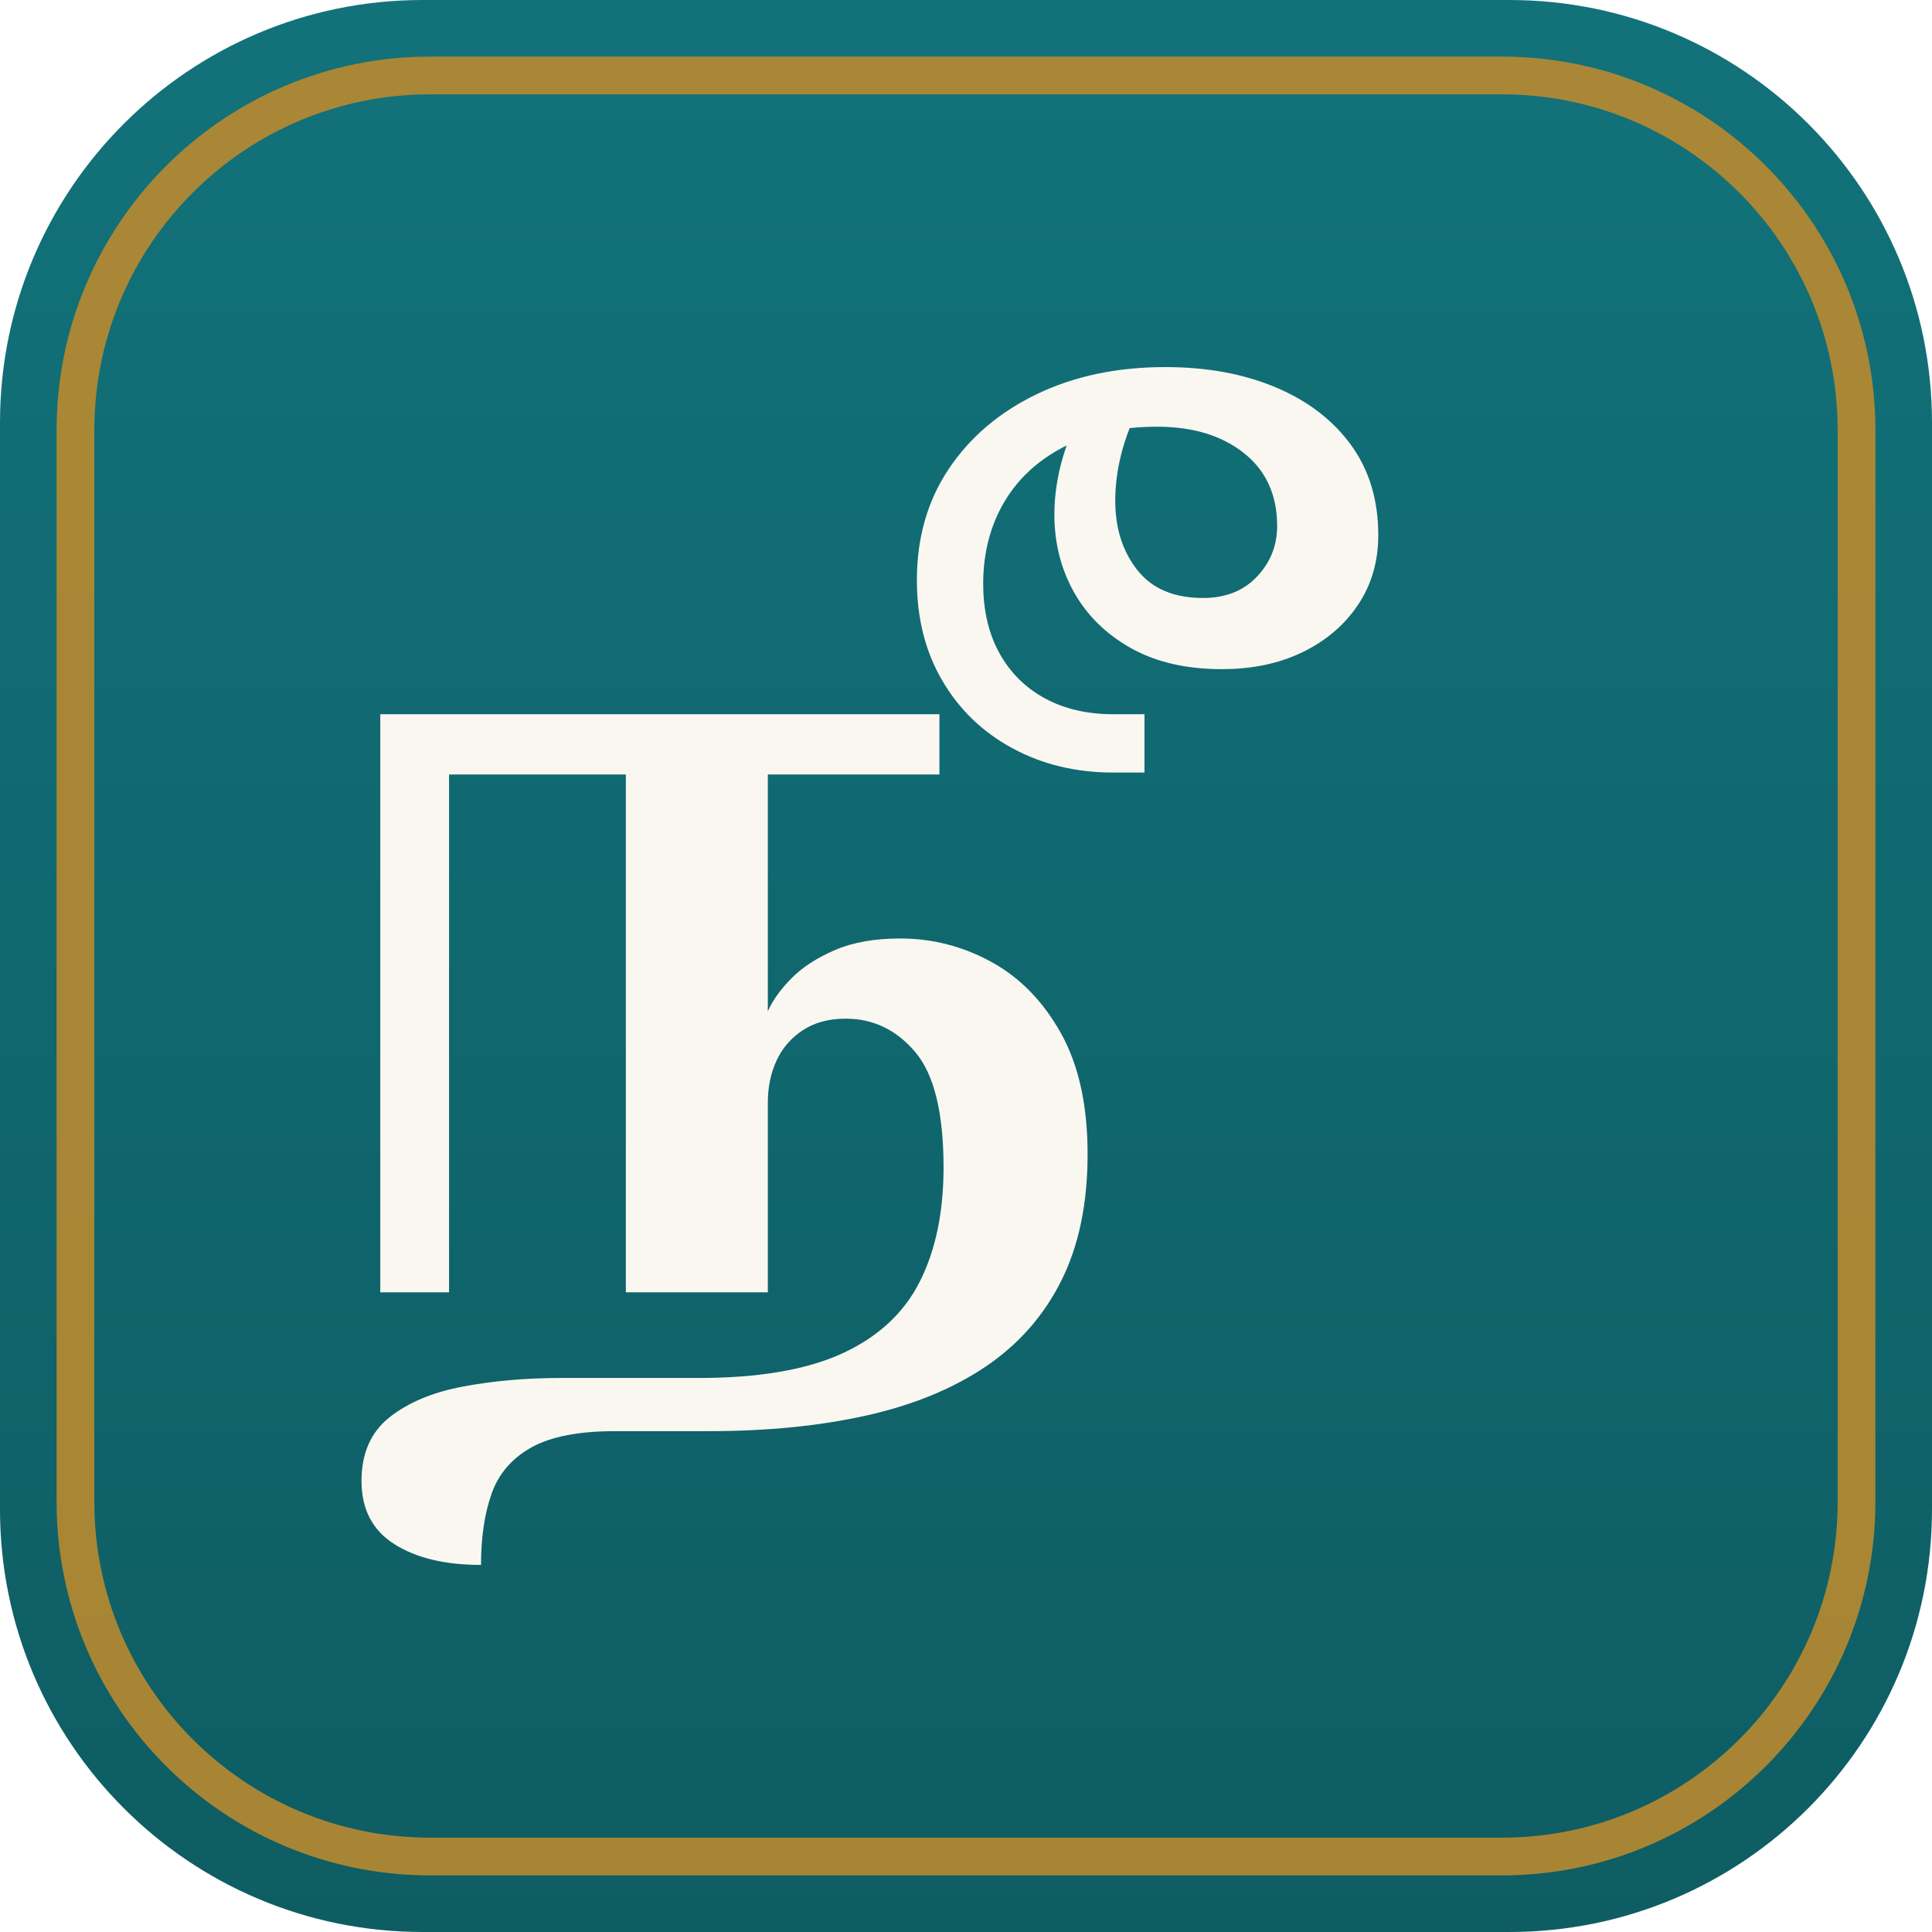
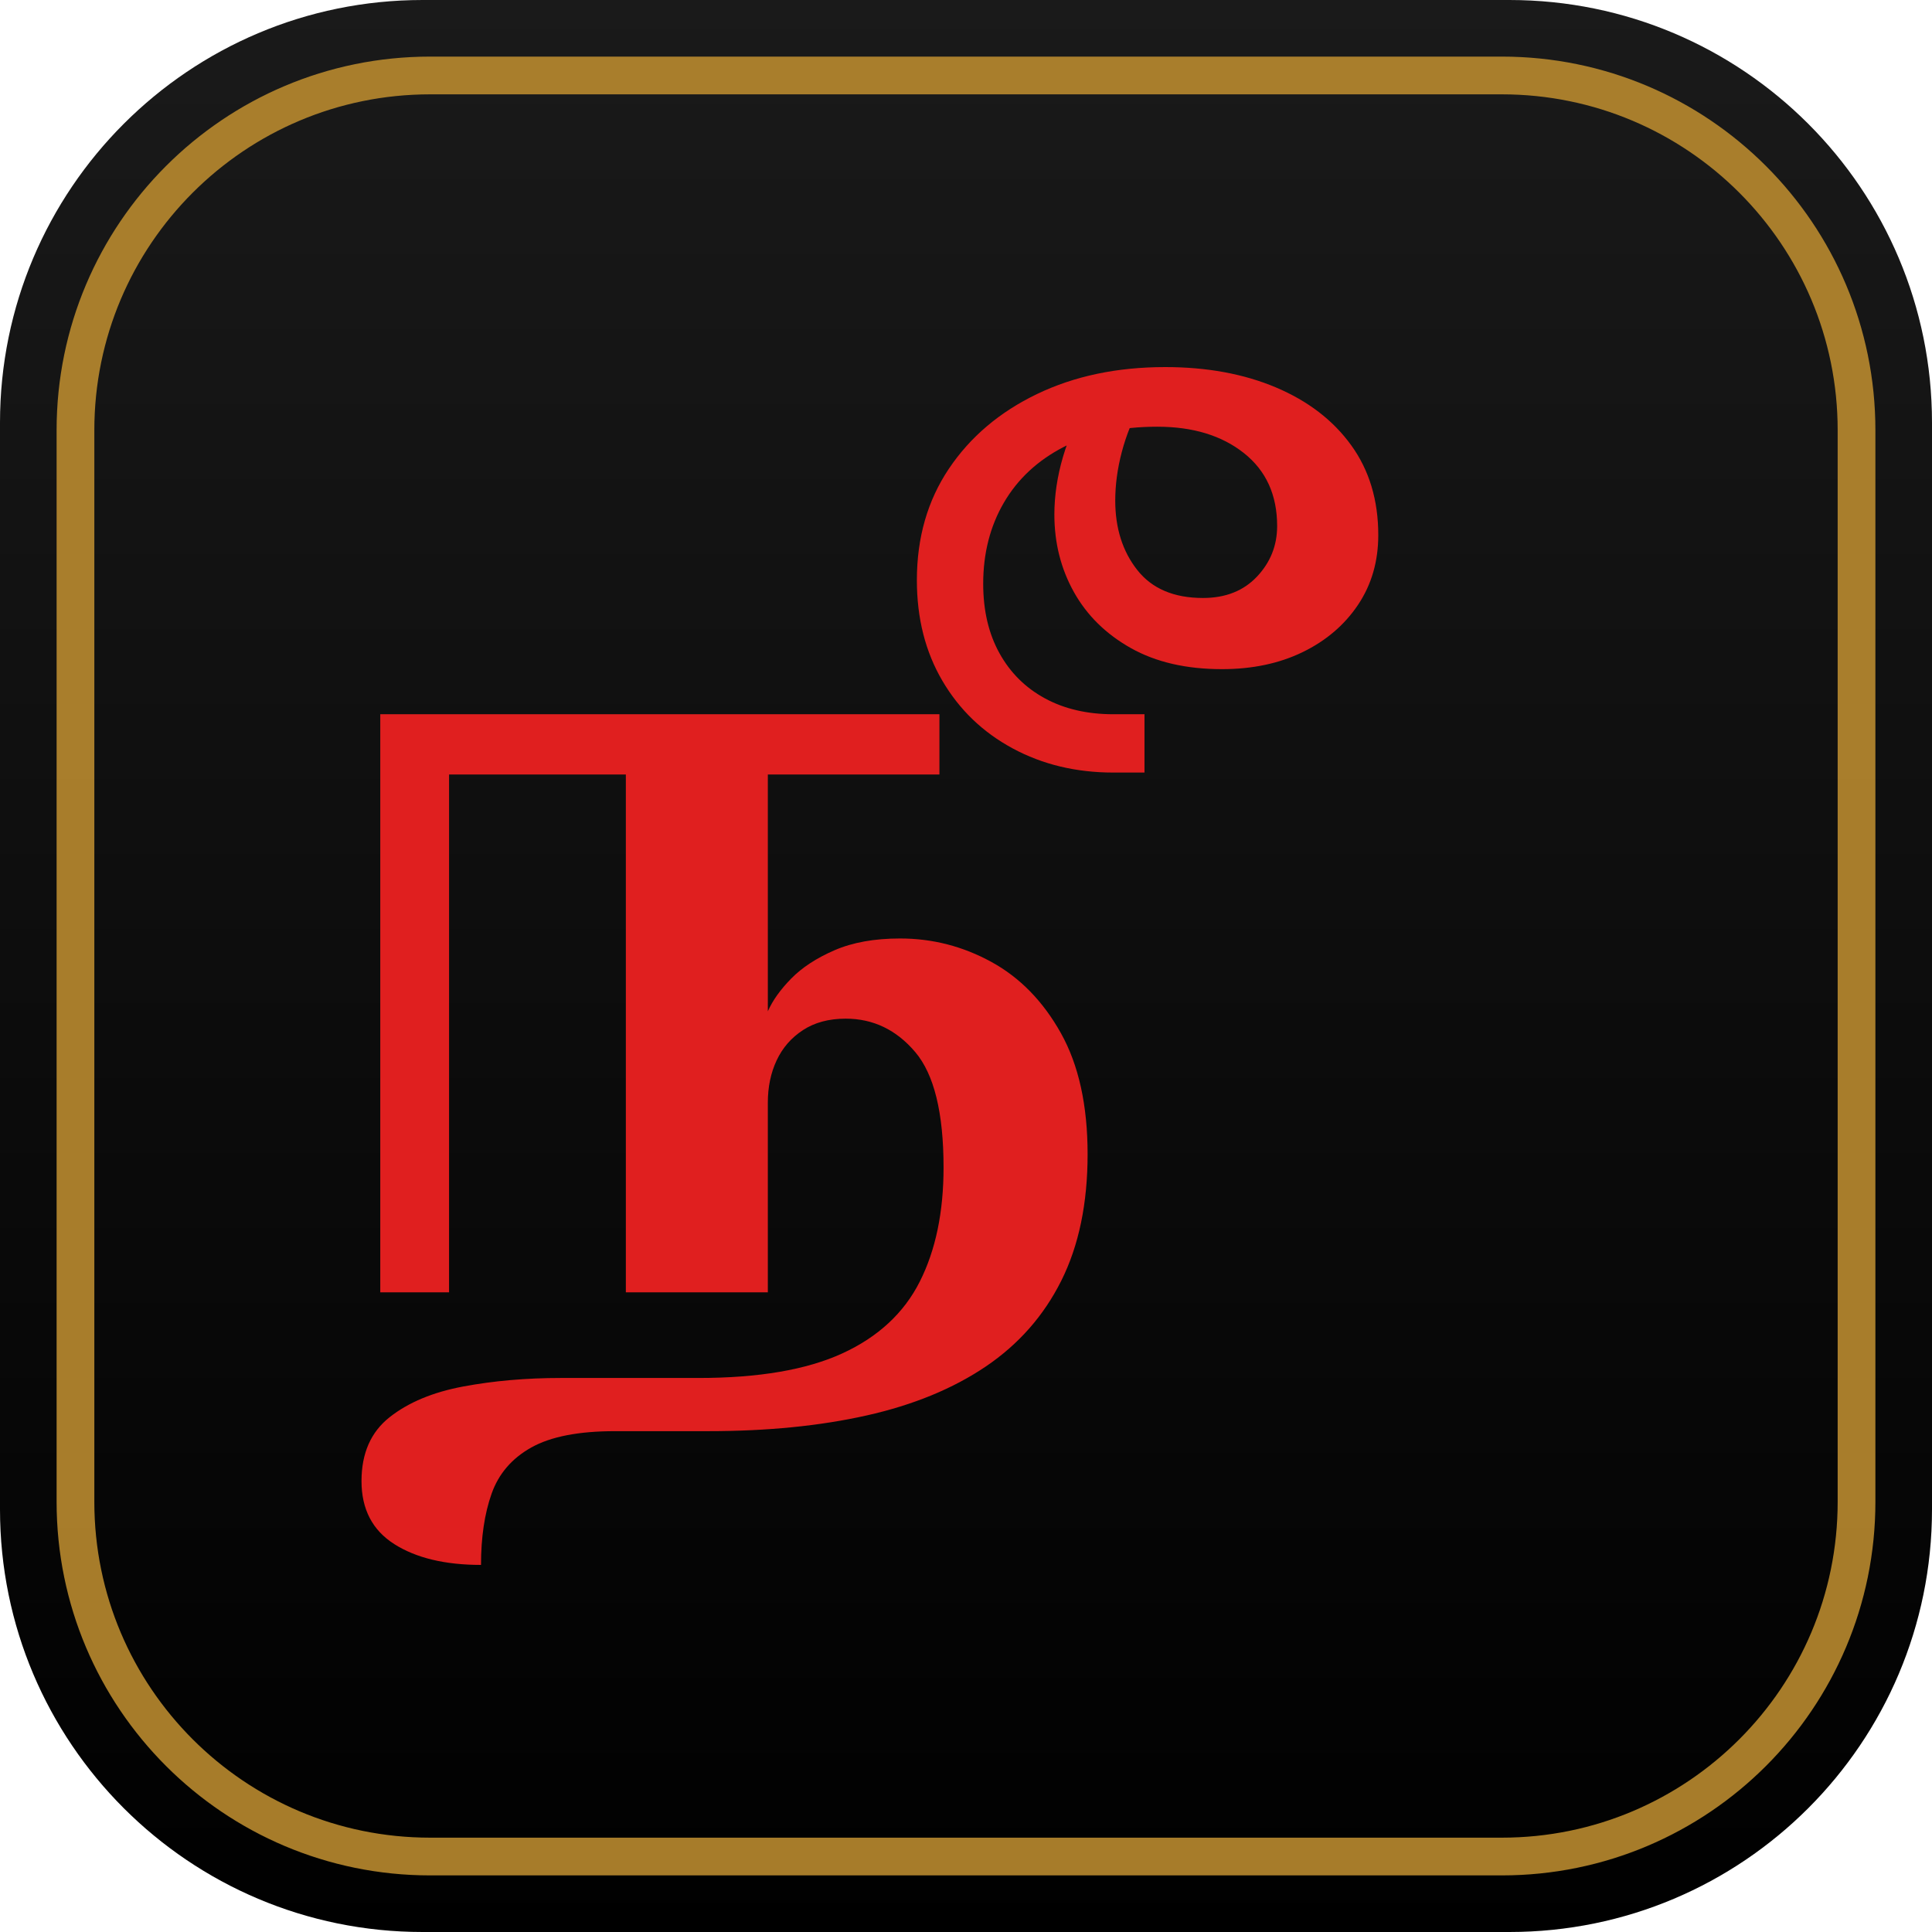
<svg xmlns="http://www.w3.org/2000/svg" width="512" height="512" viewBox="0 0 512 512">
  <defs>
    <linearGradient id="bg" x1="0" y1="0" x2="0" y2="1">
-       <stop offset="0" stop-color="#12727A" />
-       <stop offset="1" stop-color="#0E5D63" />
+       <stop offset="0" stop-color="#1A1A1A" />
+       <stop offset="1" stop-color="#000000" />
    </linearGradient>
  </defs>
  <rect width="512" height="512" rx="112" fill="url(#bg)" />
  <rect x="20" y="20" width="472" height="472" rx="94" fill="none" stroke="#B98A2F" stroke-width="10" opacity="0.9" />
-   <g fill="#FAF7F1" transform="translate(95.802,97.280) scale(0.27376,-0.27376) translate(-93.035,-895.654)">
+   <g fill="#E01F1F" transform="translate(95.802,97.280) scale(0.27376,-0.27376) translate(-93.035,-895.654)">
    <path transform="translate(0,0)" d="M208.723 -263.896Q156.413 -263.896 124.724 -243.723Q93.035 -223.551 93.035 -182.724Q93.035 -142.379 120.259 -120.897Q147.483 -99.414 191.568 -91.173Q235.654 -82.932 285.861 -82.932H419.307Q506.791 -82.932 558.637 -59.07Q610.483 -35.208 633.483 10.379Q656.484 55.965 656.484 120.828Q656.484 200.208 629.087 232.553Q601.69 264.898 561.759 264.898Q537.345 264.898 520.379 253.812Q503.413 242.725 494.896 224.501Q486.378 206.276 486.378 183.621V0H348.933V501.241H177.794V0H111.208V559.586H652.483V501.241H486.378V272Q493.24 287.621 508.981 303.69Q524.723 319.759 550.964 331.138Q577.205 342.517 614.446 342.517Q661.343 342.517 702.774 319.828Q744.205 297.138 770.067 250.897Q795.929 204.655 795.929 133.69Q795.929 62.276 770.532 11.379Q745.136 -39.517 697.428 -71.776Q649.721 -104.035 581.98 -119.225Q514.239 -134.414 428.929 -134.414H338.48Q285.653 -134.414 257.429 -150.207Q229.205 -166 218.964 -194.965Q208.723 -223.93 208.723 -263.896Z" />
    <path transform="translate(851,0)" d="M-30.206 503.138Q-84.31 503.138 -127.689 526.569Q-171.068 550 -195.706 592.052Q-220.345 634.103 -220.345 689.345Q-220.345 751.068 -189.362 797.241Q-158.379 843.413 -104.086 869.534Q-49.794 895.654 20.068 895.654Q80.586 895.654 127.206 875.965Q173.827 856.275 200.068 820.034Q226.31 783.792 226.31 733.068Q226.31 694.724 206.689 665.483Q187.068 636.241 153.137 619.741Q119.206 603.241 74.965 603.241Q23.103 603.241 -13.138 623.603Q-49.379 643.965 -68.31 677.827Q-87.241 711.689 -87.241 752.93Q-87.241 780.172 -78.931 808.672Q-70.621 837.172 -53 865.551L-2.552 861.551Q-15.552 837.792 -21.932 813.603Q-28.311 789.413 -28.311 766.413Q-28.311 726.275 -6.983 699.206Q14.345 672.137 56.621 672.137Q89.379 672.137 108.897 692.826Q128.414 713.516 128.414 741.792Q128.414 786.93 96.207 812.43Q64 837.93 12.345 837.93Q-40.173 837.93 -78.104 818.379Q-116.035 798.827 -136.086 764.465Q-156.138 730.103 -156.138 685.862Q-156.138 647.103 -140.431 618.724Q-124.724 590.345 -96.396 574.965Q-68.068 559.586 -30.206 559.586H0V503.138Z" />
  </g>
</svg>
